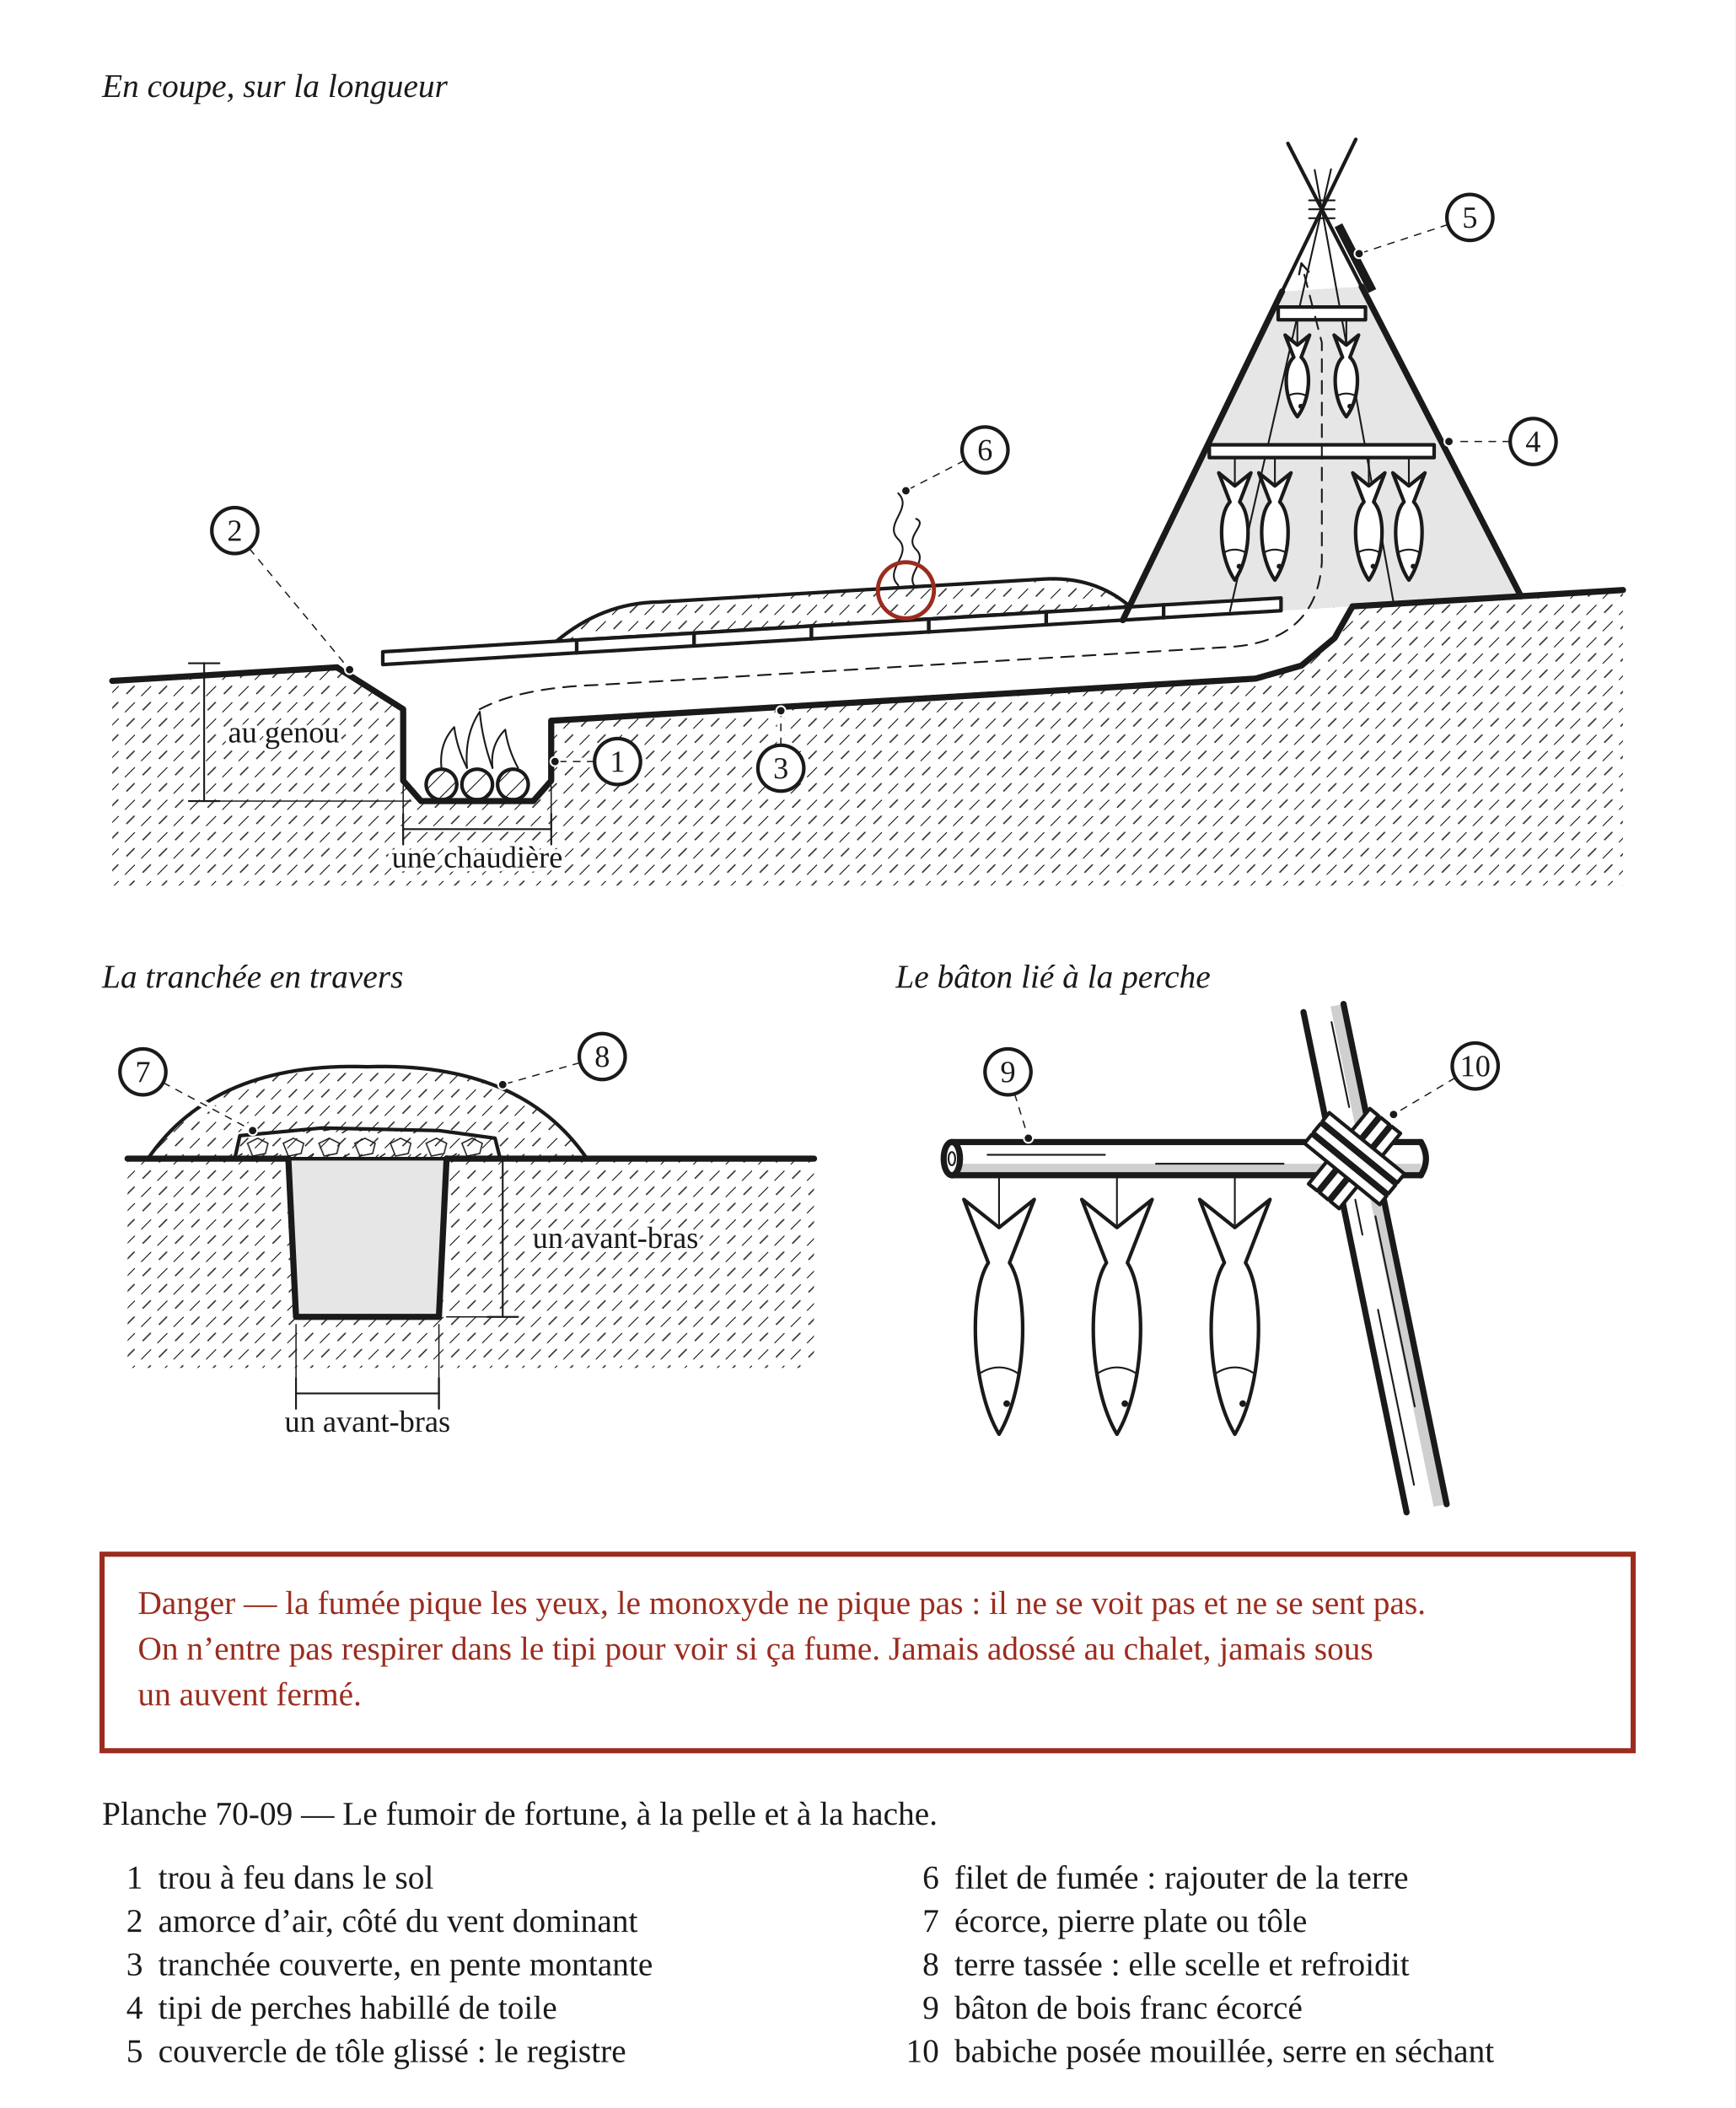
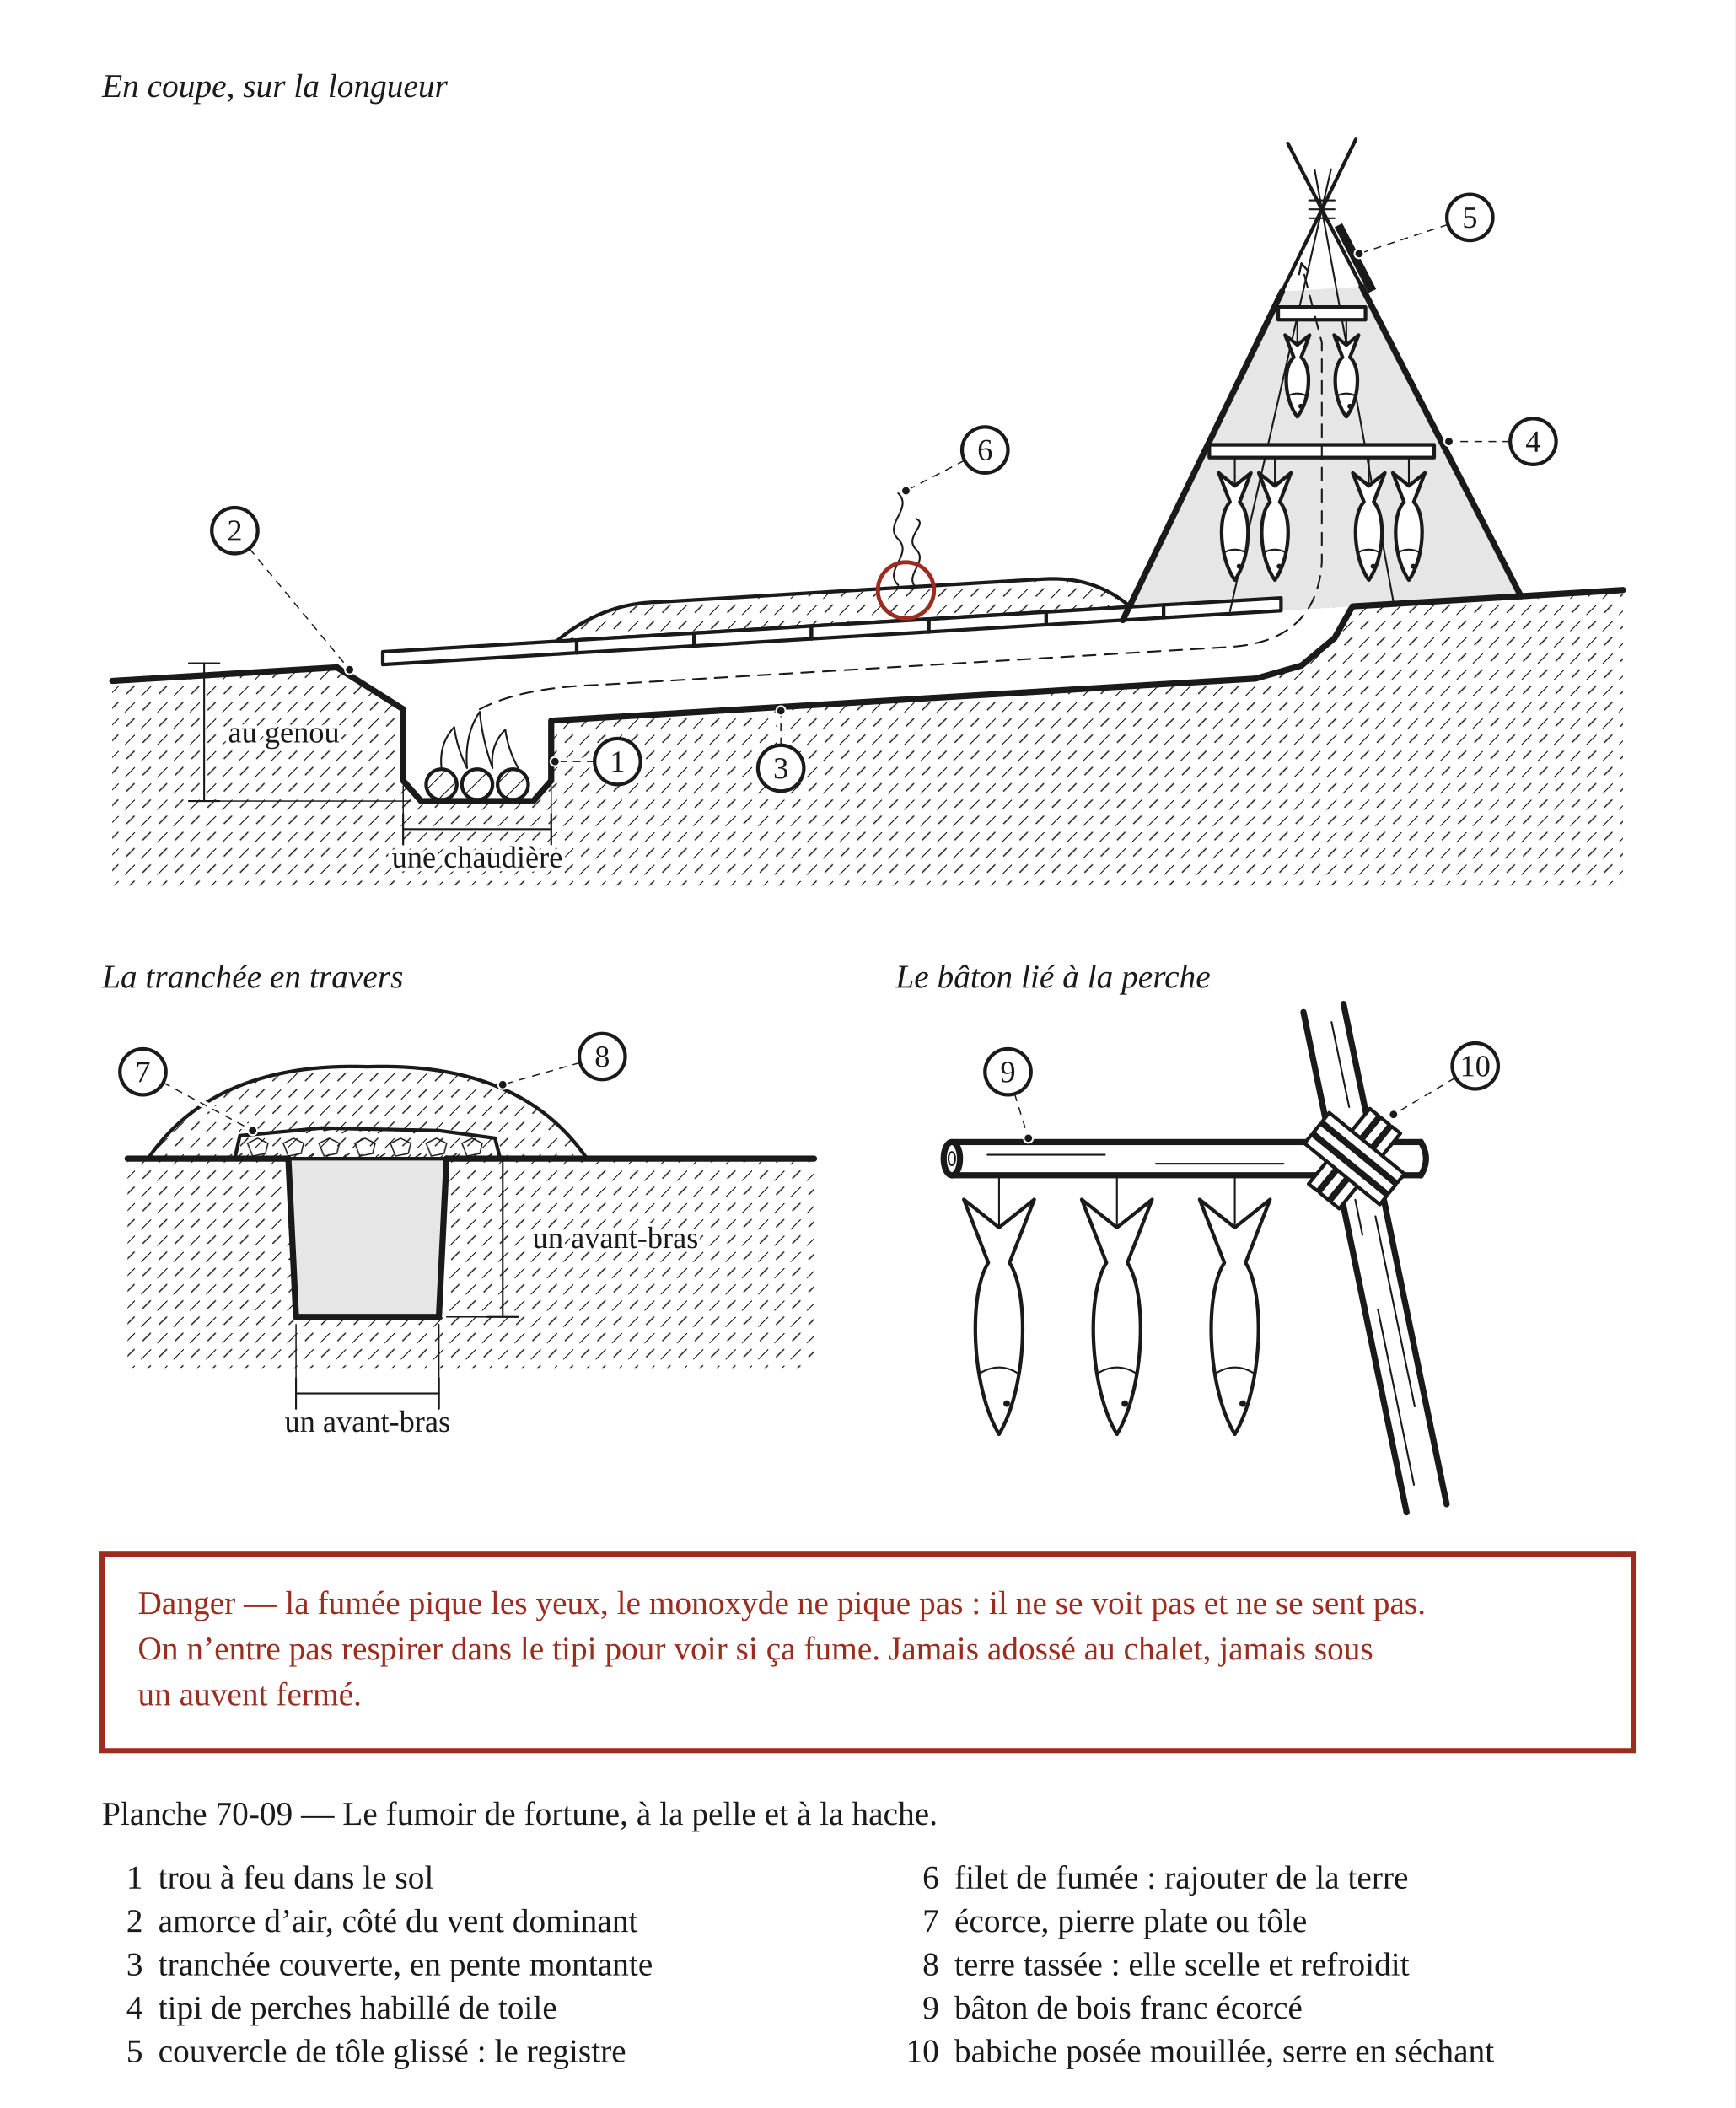
<svg xmlns="http://www.w3.org/2000/svg" width="680" height="826" viewBox="0 0 680 826" role="img">
  <defs>
    <pattern id="h-bois" width="6" height="6" patternUnits="userSpaceOnUse" patternTransform="rotate(45)">
      <line x1="0" y1="0" x2="0" y2="6" stroke="#1A1A1A" stroke-width="0.7" />
    </pattern>
    <pattern id="h-terre" width="9" height="9" patternUnits="userSpaceOnUse" patternTransform="rotate(45)">
      <line x1="0" y1="0" x2="0" y2="5.5" stroke="#1A1A1A" stroke-width="0.7" />
      <line x1="4.5" y1="4.5" x2="4.5" y2="9" stroke="#1A1A1A" stroke-width="0.5" />
    </pattern>
    <pattern id="h-pierre" width="14" height="10" patternUnits="userSpaceOnUse">
      <path d="M1 3 L5 1 L9 3 L8 7 L3 8 Z M10 9 L13 7" fill="none" stroke="#1A1A1A" stroke-width="0.5" />
    </pattern>
    <marker id="fl" viewBox="0 0 10 10" refX="9" refY="5" markerWidth="7" markerHeight="7" orient="auto-start-reverse">
      <path d="M1 1 L9 5 L1 9" fill="none" stroke="#1A1A1A" stroke-width="1.6" stroke-linecap="round" stroke-linejoin="round" />
    </marker>
  </defs>
  <rect x="0" y="0" width="680" height="826" fill="#FFFFFF" />
  <text x="40" y="38" font-family="Georgia, 'Times New Roman', serif" font-size="13" font-style="italic" fill="#1A1A1A">En coupe, sur la longueur</text>
  <g transform="translate(40 46)" data-vue="coupe">
    <path d="M4 220.8 L596 185.2 L596 301 L4 301 Z" fill="url(#h-terre)" stroke="none" />
    <path d="M92 215.5 L118 231.9 L118 259.9 L125 267.9 L169 267.9 L176 259.9 L176 236.4 L452 219.9 L470 214.8 L483 204 L490 191.6 Z" fill="#FFFFFF" stroke="none" />
    <path d="M92 215.5 L118 231.9 L118 259.9 L125 267.9 L169 267.9 L176 259.9 L176 236.4 L452 219.9 L470 214.8 L483 204 L490 191.6" fill="none" stroke="#1A1A1A" stroke-width="2.4" stroke-linejoin="round" stroke-linecap="round" />
    <path d="M400 197 L462.4 68.2 L493.6 66.3 L556 187.6 Z" fill="#E6E6E6" stroke="none" />
    <path d="M4 220.8 L92 215.5" fill="none" stroke="#1A1A1A" stroke-width="2.4" stroke-linejoin="round" stroke-linecap="round" />
    <path d="M490 191.6 L596 185.2" fill="none" stroke="#1A1A1A" stroke-width="2.4" stroke-linejoin="round" stroke-linecap="round" />
    <path d="M178.0 205.3 Q196.0 190.2 218.0 189.9 L369.0 180.9 Q389.0 179.7 403.0 191.8 Z" fill="url(#h-terre)" stroke="#1A1A1A" stroke-width="1.4" stroke-linejoin="round" />
    <path d="M110 209.4 L186 204.8 L186 209.8 L110 214.4 Z" fill="#FFFFFF" stroke="#1A1A1A" stroke-width="1.4" stroke-linejoin="round" stroke-linecap="round" />
    <path d="M186 204.8 L232 202.1 L232 207.1 L186 209.8 Z" fill="#FFFFFF" stroke="#1A1A1A" stroke-width="1.4" stroke-linejoin="round" stroke-linecap="round" />
    <path d="M232 202.1 L278 199.3 L278 204.3 L232 207.1 Z" fill="#FFFFFF" stroke="#1A1A1A" stroke-width="1.4" stroke-linejoin="round" stroke-linecap="round" />
    <path d="M278 199.3 L324 196.6 L324 201.6 L278 204.3 Z" fill="#FFFFFF" stroke="#1A1A1A" stroke-width="1.4" stroke-linejoin="round" stroke-linecap="round" />
    <path d="M324 196.6 L370 193.8 L370 198.8 L324 201.6 Z" fill="#FFFFFF" stroke="#1A1A1A" stroke-width="1.4" stroke-linejoin="round" stroke-linecap="round" />
    <path d="M370 193.8 L416 191 L416 196 L370 198.8 Z" fill="#FFFFFF" stroke="#1A1A1A" stroke-width="1.4" stroke-linejoin="round" stroke-linecap="round" />
    <path d="M416 191 L462 188.3 L462 193.3 L416 196 Z" fill="#FFFFFF" stroke="#1A1A1A" stroke-width="1.4" stroke-linejoin="round" stroke-linecap="round" />
    <circle cx="133" cy="261.4" r="6" fill="url(#h-bois)" stroke="#1A1A1A" stroke-width="1.4" stroke-linejoin="round" />
    <circle cx="147" cy="261.4" r="6" fill="url(#h-bois)" stroke="#1A1A1A" stroke-width="1.4" stroke-linejoin="round" />
    <circle cx="161" cy="261.4" r="6" fill="url(#h-bois)" stroke="#1A1A1A" stroke-width="1.4" stroke-linejoin="round" />
    <path d="M133.0 254.9 Q132.0 245.3 138.0 238.9 Q139.0 246.9 143.0 254.9" fill="none" stroke="#1A1A1A" stroke-width="0.7" stroke-linejoin="round" stroke-linecap="round" />
    <path d="M143.0 254.9 Q142.0 241.7 148.0 232.9 Q149.0 243.9 153.0 254.9" fill="none" stroke="#1A1A1A" stroke-width="0.7" stroke-linejoin="round" stroke-linecap="round" />
    <path d="M153.0 254.9 Q152.0 245.9 158.0 239.9 Q159.0 247.4 163.0 254.9" fill="none" stroke="#1A1A1A" stroke-width="0.7" stroke-linejoin="round" stroke-linecap="round" />
    <line x1="442" y1="193.5" x2="481.6" y2="20.3" fill="none" stroke="#1A1A1A" stroke-width="0.7" stroke-linejoin="round" stroke-linecap="round" />
    <line x1="506" y1="189.6" x2="475.2" y2="20.6" fill="none" stroke="#1A1A1A" stroke-width="0.7" stroke-linejoin="round" stroke-linecap="round" />
    <rect x="433.9" y="128.3" width="88.1" height="5" fill="#FFFFFF" stroke="#1A1A1A" stroke-width="1.4" stroke-linejoin="round" stroke-linecap="round" />
    <rect x="460.9" y="74.3" width="34.2" height="5" fill="#FFFFFF" stroke="#1A1A1A" stroke-width="1.4" stroke-linejoin="round" stroke-linecap="round" />
    <line x1="443.9" y1="133.3" x2="443.9" y2="147.7" fill="none" stroke="#1A1A1A" stroke-width="0.7" stroke-linejoin="round" stroke-linecap="round" />
    <path d="M437.6 139.3 L443.9 144.4 L450.2 139.3 L445.8 150.7 C450.9 156.1 449.9 172.9 443.9 181.3 C437.9 172.9 436.9 156.1 442.0 150.7 Z" fill="#FFFFFF" stroke="#1A1A1A" stroke-width="1.4" stroke-linejoin="round" stroke-linecap="round" />
    <path d="M439.8 170.4 Q443.9 168.3 448.0 170.4" fill="none" stroke="#1A1A1A" stroke-width="0.7" stroke-linejoin="round" stroke-linecap="round" />
    <circle cx="445.6" cy="175.9" r="1" fill="#1A1A1A" stroke="none" />
    <line x1="459.6" y1="133.3" x2="459.6" y2="147.7" fill="none" stroke="#1A1A1A" stroke-width="0.7" stroke-linejoin="round" stroke-linecap="round" />
    <path d="M453.3 139.3 L459.6 144.4 L465.9 139.3 L461.5 150.7 C466.6 156.1 465.6 172.9 459.6 181.3 C453.6 172.9 452.6 156.1 457.7 150.7 Z" fill="#FFFFFF" stroke="#1A1A1A" stroke-width="1.4" stroke-linejoin="round" stroke-linecap="round" />
    <path d="M455.5 170.4 Q459.6 168.3 463.7 170.4" fill="none" stroke="#1A1A1A" stroke-width="0.7" stroke-linejoin="round" stroke-linecap="round" />
    <circle cx="461.3" cy="175.9" r="1" fill="#1A1A1A" stroke="none" />
    <line x1="496.4" y1="133.3" x2="496.4" y2="147.7" fill="none" stroke="#1A1A1A" stroke-width="0.7" stroke-linejoin="round" stroke-linecap="round" />
    <path d="M490.1 139.3 L496.4 144.4 L502.7 139.3 L498.3 150.7 C503.4 156.1 502.4 172.9 496.4 181.3 C490.4 172.9 489.4 156.1 494.5 150.7 Z" fill="#FFFFFF" stroke="#1A1A1A" stroke-width="1.4" stroke-linejoin="round" stroke-linecap="round" />
    <path d="M492.3 170.4 Q496.4 168.3 500.5 170.4" fill="none" stroke="#1A1A1A" stroke-width="0.7" stroke-linejoin="round" stroke-linecap="round" />
    <circle cx="498.1" cy="175.9" r="1" fill="#1A1A1A" stroke="none" />
    <line x1="512.1" y1="133.3" x2="512.1" y2="147.7" fill="none" stroke="#1A1A1A" stroke-width="0.7" stroke-linejoin="round" stroke-linecap="round" />
    <path d="M505.8 139.3 L512.1 144.4 L518.4 139.3 L514.0 150.7 C519.1 156.1 518.1 172.9 512.1 181.3 C506.1 172.9 505.1 156.1 510.2 150.7 Z" fill="#FFFFFF" stroke="#1A1A1A" stroke-width="1.4" stroke-linejoin="round" stroke-linecap="round" />
    <path d="M508.0 170.4 Q512.1 168.3 516.2 170.4" fill="none" stroke="#1A1A1A" stroke-width="0.7" stroke-linejoin="round" stroke-linecap="round" />
    <circle cx="513.8" cy="175.9" r="1" fill="#1A1A1A" stroke="none" />
    <line x1="468.4" y1="79.3" x2="468.4" y2="91.7" fill="none" stroke="#1A1A1A" stroke-width="0.7" stroke-linejoin="round" stroke-linecap="round" />
    <path d="M463.6 85.3 L468.4 89.2 L473.2 85.3 L469.9 94.0 C474.4 98.1 473.4 110.9 468.4 117.3 C463.4 110.9 462.4 98.1 467.0 94.0 Z" fill="#FFFFFF" stroke="#1A1A1A" stroke-width="1.4" stroke-linejoin="round" stroke-linecap="round" />
    <path d="M465.0 109.0 Q468.4 107.4 471.8 109.0" fill="none" stroke="#1A1A1A" stroke-width="0.7" stroke-linejoin="round" stroke-linecap="round" />
    <circle cx="469.8" cy="113.2" r="1" fill="#1A1A1A" stroke="none" />
    <line x1="487.6" y1="79.3" x2="487.6" y2="91.7" fill="none" stroke="#1A1A1A" stroke-width="0.7" stroke-linejoin="round" stroke-linecap="round" />
    <path d="M482.8 85.3 L487.6 89.2 L492.4 85.3 L489.0 94.0 C493.6 98.1 492.6 110.9 487.6 117.3 C482.6 110.9 481.6 98.1 486.1 94.0 Z" fill="#FFFFFF" stroke="#1A1A1A" stroke-width="1.4" stroke-linejoin="round" stroke-linecap="round" />
    <path d="M484.2 109.0 Q487.6 107.4 491.0 109.0" fill="none" stroke="#1A1A1A" stroke-width="0.7" stroke-linejoin="round" stroke-linecap="round" />
    <circle cx="489" cy="113.2" r="1" fill="#1A1A1A" stroke="none" />
    <path d="M148.0 231.9 Q164.0 223.4 194.0 222.4 L442.0 207.5 Q476.0 205.3 478.0 174.3 L478.0 88.3 L470.0 57.2" fill="none" stroke="#1A1A1A" stroke-width="0.7" stroke-linejoin="round" stroke-linecap="round" stroke-dasharray="5 3.5" marker-end="url(#fl)" />
    <path d="M400 197 L462.4 68.2" fill="none" stroke="#1A1A1A" stroke-width="2.4" stroke-linejoin="round" stroke-linecap="round" />
    <path d="M556 187.6 L493.6 66.3" fill="none" stroke="#1A1A1A" stroke-width="2.4" stroke-linejoin="round" stroke-linecap="round" />
    <path d="M400 197 L491.3 8.6" fill="none" stroke="#1A1A1A" stroke-width="1.4" stroke-linejoin="round" stroke-linecap="round" />
    <path d="M556 187.6 L464.7 10.2" fill="none" stroke="#1A1A1A" stroke-width="1.4" stroke-linejoin="round" stroke-linecap="round" />
    <line x1="473" y1="32.5" x2="483" y2="32.5" fill="none" stroke="#1A1A1A" stroke-width="0.7" stroke-linejoin="round" stroke-linecap="round" />
    <line x1="473" y1="36" x2="483" y2="36" fill="none" stroke="#1A1A1A" stroke-width="0.7" stroke-linejoin="round" stroke-linecap="round" />
    <line x1="473" y1="39.5" x2="483" y2="39.5" fill="none" stroke="#1A1A1A" stroke-width="0.7" stroke-linejoin="round" stroke-linecap="round" />
    <path d="M496.2 68.8 L483 43 L486 41.5 L499.3 67.3 Z" fill="#1A1A1A" stroke="none" />
    <path d="M312.0 183.3 c-6 -6 6 -12 0 -18 c-6 -6 6 -12 0 -18" fill="none" stroke="#1A1A1A" stroke-width="0.7" stroke-linejoin="round" stroke-linecap="round" />
    <path d="M319.0 184.3 c-5 -5 5 -10 0 -15 c-5 -5 5 -10 0 -12" fill="none" stroke="#1A1A1A" stroke-width="0.7" stroke-linejoin="round" stroke-linecap="round" />
    <circle cx="315" cy="185.3" r="11" fill="none" stroke="#9B2C1E" stroke-width="1.6" />
    <line x1="118" y1="278.9" x2="176" y2="278.9" fill="none" stroke="#1A1A1A" stroke-width="0.7" stroke-linejoin="round" stroke-linecap="round" />
    <line x1="118" y1="272.9" x2="118" y2="284.9" fill="none" stroke="#1A1A1A" stroke-width="0.7" stroke-linejoin="round" stroke-linecap="round" />
    <line x1="176" y1="272.9" x2="176" y2="284.9" fill="none" stroke="#1A1A1A" stroke-width="0.7" stroke-linejoin="round" stroke-linecap="round" />
    <text x="147" y="293.9" text-anchor="middle" font-family="Georgia, 'Times New Roman', serif" font-size="12" fill="#1A1A1A" stroke="#FFFFFF" stroke-width="3" stroke-linejoin="round" paint-order="stroke">une chaudière</text>
    <line x1="118" y1="261.9" x2="118" y2="284.9" fill="none" stroke="#1A1A1A" stroke-width="0.5" stroke-linejoin="round" stroke-linecap="round" />
    <line x1="176" y1="261.9" x2="176" y2="284.9" fill="none" stroke="#1A1A1A" stroke-width="0.5" stroke-linejoin="round" stroke-linecap="round" />
    <line x1="40" y1="213.9" x2="40" y2="267.9" fill="none" stroke="#1A1A1A" stroke-width="0.7" stroke-linejoin="round" stroke-linecap="round" />
    <line x1="34" y1="213.9" x2="46" y2="213.9" fill="none" stroke="#1A1A1A" stroke-width="0.7" stroke-linejoin="round" stroke-linecap="round" />
    <line x1="34" y1="267.9" x2="46" y2="267.9" fill="none" stroke="#1A1A1A" stroke-width="0.7" stroke-linejoin="round" stroke-linecap="round" />
    <text x="71.2" y="244.9" text-anchor="middle" font-family="Georgia, 'Times New Roman', serif" font-size="12" fill="#1A1A1A" stroke="#FFFFFF" stroke-width="3" stroke-linejoin="round" paint-order="stroke">au genou</text>
    <line x1="34" y1="267.9" x2="121" y2="267.9" fill="none" stroke="#1A1A1A" stroke-width="0.5" stroke-linejoin="round" stroke-linecap="round" />
  </g>
  <text x="40" y="387" font-family="Georgia, 'Times New Roman', serif" font-size="13" font-style="italic" fill="#1A1A1A">La tranchée en travers</text>
  <g transform="translate(40 395)" data-vue="travers">
    <rect x="10" y="59" width="269" height="82" fill="url(#h-terre)" stroke="none" />
    <path d="M73 59 L76 121 L132 121 L135 59 Z" fill="#E6E6E6" stroke="none" />
    <path d="M73 59 L76 121 L132 121 L135 59" fill="none" stroke="#1A1A1A" stroke-width="2.4" stroke-linejoin="round" stroke-linecap="round" />
    <line x1="10" y1="59" x2="73" y2="59" fill="none" stroke="#1A1A1A" stroke-width="2.4" stroke-linejoin="round" stroke-linecap="round" />
    <line x1="135" y1="59" x2="279" y2="59" fill="none" stroke="#1A1A1A" stroke-width="2.4" stroke-linejoin="round" stroke-linecap="round" />
    <path d="M18.0 59.0 Q44.0 21.0 104.0 23.0 Q164.0 21.0 190.0 59.0 Z" fill="url(#h-terre)" stroke="#1A1A1A" stroke-width="1.4" stroke-linejoin="round" />
    <path d="M52 59 L54 50 L86 47 L132 48 L154 51 L156 59 Z" fill="url(#h-pierre)" stroke="#1A1A1A" stroke-width="1.4" stroke-linejoin="round" />
    <line x1="76" y1="124" x2="76" y2="157" fill="none" stroke="#1A1A1A" stroke-width="0.5" stroke-linejoin="round" stroke-linecap="round" />
    <line x1="132" y1="124" x2="132" y2="157" fill="none" stroke="#1A1A1A" stroke-width="0.5" stroke-linejoin="round" stroke-linecap="round" />
    <line x1="76" y1="151" x2="132" y2="151" fill="none" stroke="#1A1A1A" stroke-width="0.7" stroke-linejoin="round" stroke-linecap="round" />
    <line x1="76" y1="145" x2="76" y2="157" fill="none" stroke="#1A1A1A" stroke-width="0.7" stroke-linejoin="round" stroke-linecap="round" />
    <line x1="132" y1="145" x2="132" y2="157" fill="none" stroke="#1A1A1A" stroke-width="0.7" stroke-linejoin="round" stroke-linecap="round" />
    <text x="104" y="166" text-anchor="middle" font-family="Georgia, 'Times New Roman', serif" font-size="12" fill="#1A1A1A" stroke="#FFFFFF" stroke-width="3" stroke-linejoin="round" paint-order="stroke">un avant-bras</text>
    <line x1="135" y1="121" x2="163" y2="121" fill="none" stroke="#1A1A1A" stroke-width="0.5" stroke-linejoin="round" stroke-linecap="round" />
    <line x1="157" y1="59" x2="157" y2="121" fill="none" stroke="#1A1A1A" stroke-width="0.7" stroke-linejoin="round" stroke-linecap="round" />
    <line x1="151" y1="59" x2="163" y2="59" fill="none" stroke="#1A1A1A" stroke-width="0.7" stroke-linejoin="round" stroke-linecap="round" />
    <line x1="151" y1="121" x2="163" y2="121" fill="none" stroke="#1A1A1A" stroke-width="0.7" stroke-linejoin="round" stroke-linecap="round" />
    <text x="201.2" y="94" text-anchor="middle" font-family="Georgia, 'Times New Roman', serif" font-size="12" fill="#1A1A1A" stroke="#FFFFFF" stroke-width="3" stroke-linejoin="round" paint-order="stroke">un avant-bras</text>
  </g>
  <text x="351" y="387" font-family="Georgia, 'Times New Roman', serif" font-size="13" font-style="italic" fill="#1A1A1A">Le bâton lié à la perche</text>
  <g transform="translate(351 395)" data-vue="lien">
    <path d="M200.2 197.6 L159.8 1.6 L175.5 -1.6 L215.9 194.4 Z" fill="#FFFFFF" stroke="none" />
-     <path d="M210.8 195.4 L170.4 -0.6 L175.5 -1.6 L215.9 194.4 Z" fill="#CFCFCF" stroke="none" />
    <path d="M200.2 197.6 L159.8 1.6" fill="none" stroke="#1A1A1A" stroke-width="2.4" stroke-linejoin="round" stroke-linecap="round" />
    <path d="M215.9 194.4 L175.5 -1.6" fill="none" stroke="#1A1A1A" stroke-width="2.4" stroke-linejoin="round" stroke-linecap="round" />
    <path d="M203.1 186.8 L189 118.2" fill="none" stroke="#1A1A1A" stroke-width="0.7" stroke-linejoin="round" stroke-linecap="round" />
    <path d="M182.9 88.8 L180.1 75.1" fill="none" stroke="#1A1A1A" stroke-width="0.7" stroke-linejoin="round" stroke-linecap="round" />
    <path d="M203.4 156.1 L188 81.6" fill="none" stroke="#1A1A1A" stroke-width="0.7" stroke-linejoin="round" stroke-linecap="round" />
    <path d="M177.7 38.8 L170.8 5.5" fill="none" stroke="#1A1A1A" stroke-width="0.7" stroke-linejoin="round" stroke-linecap="round" />
    <line x1="40.5" y1="65.5" x2="40.5" y2="93.4" fill="none" stroke="#1A1A1A" stroke-width="0.7" stroke-linejoin="round" stroke-linecap="round" />
    <path d="M26.7 75.0 L40.5 86.0 L54.3 75.0 L44.6 99.8 C52.5 111.8 51.5 148.6 40.5 167.0 C29.5 148.6 28.5 111.8 36.3 99.8 Z" fill="#FFFFFF" stroke="#1A1A1A" stroke-width="1.4" stroke-linejoin="round" stroke-linecap="round" />
    <path d="M33.0 143.1 Q40.5 138.5 47.9 143.1" fill="none" stroke="#1A1A1A" stroke-width="0.7" stroke-linejoin="round" stroke-linecap="round" />
    <circle cx="43.5" cy="155" r="1.3" fill="#1A1A1A" stroke="none" />
    <line x1="86.7" y1="65.5" x2="86.7" y2="93.4" fill="none" stroke="#1A1A1A" stroke-width="0.7" stroke-linejoin="round" stroke-linecap="round" />
    <path d="M72.9 75.0 L86.7 86.0 L100.5 75.0 L90.8 99.8 C98.7 111.8 97.7 148.6 86.7 167.0 C75.7 148.6 74.7 111.8 82.6 99.8 Z" fill="#FFFFFF" stroke="#1A1A1A" stroke-width="1.4" stroke-linejoin="round" stroke-linecap="round" />
    <path d="M79.2 143.1 Q86.7 138.5 94.2 143.1" fill="none" stroke="#1A1A1A" stroke-width="0.7" stroke-linejoin="round" stroke-linecap="round" />
    <circle cx="89.8" cy="155" r="1.3" fill="#1A1A1A" stroke="none" />
    <line x1="132.9" y1="65.5" x2="132.9" y2="93.4" fill="none" stroke="#1A1A1A" stroke-width="0.7" stroke-linejoin="round" stroke-linecap="round" />
    <path d="M119.1 75.0 L132.9 86.0 L146.7 75.0 L137.1 99.8 C144.9 111.8 143.9 148.6 132.9 167.0 C121.9 148.6 120.9 111.8 128.8 99.8 Z" fill="#FFFFFF" stroke="#1A1A1A" stroke-width="1.4" stroke-linejoin="round" stroke-linecap="round" />
    <path d="M125.5 143.1 Q132.9 138.5 140.4 143.1" fill="none" stroke="#1A1A1A" stroke-width="0.7" stroke-linejoin="round" stroke-linecap="round" />
    <circle cx="136" cy="155" r="1.3" fill="#1A1A1A" stroke="none" />
    <rect x="22" y="52.5" width="183.8" height="13" fill="#FFFFFF" stroke="none" />
-     <rect x="22" y="61" width="183.8" height="4.6" fill="#CFCFCF" stroke="none" />
    <line x1="22" y1="52.5" x2="205.8" y2="52.5" fill="none" stroke="#1A1A1A" stroke-width="2.4" stroke-linejoin="round" stroke-linecap="round" />
    <line x1="22" y1="65.5" x2="205.8" y2="65.5" fill="none" stroke="#1A1A1A" stroke-width="2.4" stroke-linejoin="round" stroke-linecap="round" />
    <ellipse cx="22" cy="59" rx="3.2" ry="6.5" fill="#FFFFFF" stroke="#1A1A1A" stroke-width="2.4" stroke-linejoin="round" stroke-linecap="round" />
    <ellipse cx="22" cy="59" rx="1.3" ry="2.6" fill="none" stroke="#1A1A1A" stroke-width="0.7" stroke-linejoin="round" stroke-linecap="round" />
    <path d="M205.8 52.5 Q209.8 59.0 205.8 65.5" fill="none" stroke="#1A1A1A" stroke-width="2.4" stroke-linejoin="round" stroke-linecap="round" />
    <line x1="36" y1="57.5" x2="82" y2="57.5" fill="none" stroke="#1A1A1A" stroke-width="0.7" stroke-linejoin="round" stroke-linecap="round" />
    <line x1="102" y1="61" x2="152" y2="61" fill="none" stroke="#1A1A1A" stroke-width="0.7" stroke-linejoin="round" stroke-linecap="round" />
    <path d="M165.2 71.6 L189.2 42.2 L185.8 39.4 L161.8 68.9 Z" fill="#FFFFFF" stroke="#1A1A1A" stroke-width="1.4" stroke-linejoin="round" stroke-linecap="round" />
    <path d="M169.5 75.1 L193.5 45.7 L190.1 42.9 L166.1 72.3 Z" fill="#FFFFFF" stroke="#1A1A1A" stroke-width="1.4" stroke-linejoin="round" stroke-linecap="round" />
    <path d="M173.8 78.6 L197.8 49.1 L194.4 46.4 L170.4 75.8 Z" fill="#FFFFFF" stroke="#1A1A1A" stroke-width="1.4" stroke-linejoin="round" stroke-linecap="round" />
    <path d="M192.4 73.6 L163 49.6 L160.2 53 L189.7 77 Z" fill="#FFFFFF" stroke="#1A1A1A" stroke-width="1.4" stroke-linejoin="round" stroke-linecap="round" />
    <path d="M195.9 69.3 L166.5 45.3 L163.7 48.7 L193.1 72.7 Z" fill="#FFFFFF" stroke="#1A1A1A" stroke-width="1.4" stroke-linejoin="round" stroke-linecap="round" />
    <path d="M199.4 65 L169.9 41 L167.2 44.4 L196.6 68.4 Z" fill="#FFFFFF" stroke="#1A1A1A" stroke-width="1.4" stroke-linejoin="round" stroke-linecap="round" />
  </g>
  <line x1="233" y1="298.4" x2="217.5" y2="298.4" fill="none" stroke="#FFFFFF" stroke-width="3" stroke-linecap="round" />
  <line x1="233" y1="298.4" x2="217.5" y2="298.4" fill="none" stroke="#1A1A1A" stroke-width="0.5" stroke-dasharray="3 2.5" />
  <circle cx="217.5" cy="298.4" r="1.8" fill="#1A1A1A" stroke="#FFFFFF" stroke-width="0.7" />
  <circle cx="242" cy="298.4" r="9" fill="#FFFFFF" stroke="#1A1A1A" stroke-width="1.4" data-vue="coupe" />
  <text x="242" y="302.4" text-anchor="middle" font-family="Georgia, 'Times New Roman', serif" font-size="12" fill="#1A1A1A">1</text>
  <line x1="97.7" y1="214.9" x2="137" y2="262.4" fill="none" stroke="#FFFFFF" stroke-width="3" stroke-linecap="round" />
  <line x1="97.7" y1="214.9" x2="137" y2="262.4" fill="none" stroke="#1A1A1A" stroke-width="0.5" stroke-dasharray="3 2.5" />
  <circle cx="137" cy="262.4" r="1.8" fill="#1A1A1A" stroke="#FFFFFF" stroke-width="0.7" />
  <circle cx="92" cy="207.9" r="9" fill="#FFFFFF" stroke="#1A1A1A" stroke-width="1.4" data-vue="coupe" />
  <text x="92" y="211.9" text-anchor="middle" font-family="Georgia, 'Times New Roman', serif" font-size="12" fill="#1A1A1A">2</text>
  <line x1="306" y1="292" x2="306" y2="278.5" fill="none" stroke="#FFFFFF" stroke-width="3" stroke-linecap="round" />
  <line x1="306" y1="292" x2="306" y2="278.5" fill="none" stroke="#1A1A1A" stroke-width="0.5" stroke-dasharray="3 2.5" />
  <circle cx="306" cy="278.5" r="1.8" fill="#1A1A1A" stroke="#FFFFFF" stroke-width="0.7" />
  <circle cx="306" cy="301" r="9" fill="#FFFFFF" stroke="#1A1A1A" stroke-width="1.4" data-vue="coupe" />
  <text x="306" y="305" text-anchor="middle" font-family="Georgia, 'Times New Roman', serif" font-size="12" fill="#1A1A1A">3</text>
  <line x1="591.8" y1="173" x2="567.8" y2="173" fill="none" stroke="#FFFFFF" stroke-width="3" stroke-linecap="round" />
  <line x1="591.8" y1="173" x2="567.8" y2="173" fill="none" stroke="#1A1A1A" stroke-width="0.5" stroke-dasharray="3 2.5" />
  <circle cx="567.8" cy="173" r="1.8" fill="#1A1A1A" stroke="#FFFFFF" stroke-width="0.7" />
  <circle cx="600.8" cy="173" r="9" fill="#FFFFFF" stroke="#1A1A1A" stroke-width="1.4" data-vue="coupe" />
  <text x="600.8" y="177" text-anchor="middle" font-family="Georgia, 'Times New Roman', serif" font-size="12" fill="#1A1A1A">4</text>
  <line x1="567.4" y1="88" x2="532.6" y2="99.4" fill="none" stroke="#FFFFFF" stroke-width="3" stroke-linecap="round" />
  <line x1="567.4" y1="88" x2="532.6" y2="99.4" fill="none" stroke="#1A1A1A" stroke-width="0.5" stroke-dasharray="3 2.5" />
  <circle cx="532.6" cy="99.4" r="1.8" fill="#1A1A1A" stroke="#FFFFFF" stroke-width="0.7" />
  <circle cx="576" cy="85.2" r="9" fill="#FFFFFF" stroke="#1A1A1A" stroke-width="1.4" data-vue="coupe" />
  <text x="576" y="89.2" text-anchor="middle" font-family="Georgia, 'Times New Roman', serif" font-size="12" fill="#1A1A1A">5</text>
  <line x1="378" y1="180.4" x2="355" y2="192.3" fill="none" stroke="#FFFFFF" stroke-width="3" stroke-linecap="round" />
  <line x1="378" y1="180.4" x2="355" y2="192.3" fill="none" stroke="#1A1A1A" stroke-width="0.5" stroke-dasharray="3 2.5" />
  <circle cx="355" cy="192.3" r="1.8" fill="#1A1A1A" stroke="#FFFFFF" stroke-width="0.7" />
  <circle cx="386" cy="176.3" r="9" fill="#FFFFFF" stroke="#1A1A1A" stroke-width="1.4" data-vue="coupe" />
  <text x="386" y="180.3" text-anchor="middle" font-family="Georgia, 'Times New Roman', serif" font-size="12" fill="#1A1A1A">6</text>
  <line x1="63.9" y1="424.2" x2="99" y2="443" fill="none" stroke="#FFFFFF" stroke-width="3" stroke-linecap="round" />
  <line x1="63.9" y1="424.2" x2="99" y2="443" fill="none" stroke="#1A1A1A" stroke-width="0.5" stroke-dasharray="3 2.5" />
  <circle cx="99" cy="443" r="1.8" fill="#1A1A1A" stroke="#FFFFFF" stroke-width="0.7" />
  <circle cx="56" cy="420" r="9" fill="#FFFFFF" stroke="#1A1A1A" stroke-width="1.4" data-vue="travers" />
  <text x="56" y="424" text-anchor="middle" font-family="Georgia, 'Times New Roman', serif" font-size="12" fill="#1A1A1A">7</text>
  <line x1="227.3" y1="416.4" x2="197" y2="425" fill="none" stroke="#FFFFFF" stroke-width="3" stroke-linecap="round" />
  <line x1="227.3" y1="416.4" x2="197" y2="425" fill="none" stroke="#1A1A1A" stroke-width="0.5" stroke-dasharray="3 2.5" />
  <circle cx="197" cy="425" r="1.8" fill="#1A1A1A" stroke="#FFFFFF" stroke-width="0.7" />
  <circle cx="236" cy="414" r="9" fill="#FFFFFF" stroke="#1A1A1A" stroke-width="1.4" data-vue="travers" />
  <text x="236" y="418" text-anchor="middle" font-family="Georgia, 'Times New Roman', serif" font-size="12" fill="#1A1A1A">8</text>
  <line x1="397.6" y1="428.6" x2="403" y2="446" fill="none" stroke="#FFFFFF" stroke-width="3" stroke-linecap="round" />
  <line x1="397.6" y1="428.6" x2="403" y2="446" fill="none" stroke="#1A1A1A" stroke-width="0.5" stroke-dasharray="3 2.5" />
  <circle cx="403" cy="446" r="1.8" fill="#1A1A1A" stroke="#FFFFFF" stroke-width="0.7" />
  <circle cx="395" cy="420" r="9" fill="#FFFFFF" stroke="#1A1A1A" stroke-width="1.4" data-vue="lien" />
  <text x="395" y="424" text-anchor="middle" font-family="Georgia, 'Times New Roman', serif" font-size="12" fill="#1A1A1A">9</text>
  <line x1="570.3" y1="422.3" x2="546.1" y2="436.7" fill="none" stroke="#FFFFFF" stroke-width="3" stroke-linecap="round" />
  <line x1="570.3" y1="422.3" x2="546.1" y2="436.7" fill="none" stroke="#1A1A1A" stroke-width="0.5" stroke-dasharray="3 2.5" />
  <circle cx="546.1" cy="436.7" r="1.8" fill="#1A1A1A" stroke="#FFFFFF" stroke-width="0.7" />
  <circle cx="578.1" cy="417.7" r="9" fill="#FFFFFF" stroke="#1A1A1A" stroke-width="1.4" data-vue="lien" />
  <text x="578.1" y="421.7" text-anchor="middle" font-family="Georgia, 'Times New Roman', serif" font-size="12" fill="#1A1A1A">10</text>
  <rect x="40" y="609" width="600" height="77" fill="none" stroke="#9B2C1E" stroke-width="2" />
  <text x="54" y="632.4" font-family="Georgia, 'Times New Roman', serif" font-size="13" fill="#9B2C1E">Danger — la fumée pique les yeux, le monoxyde ne pique pas : il ne se voit pas et ne se sent pas.</text>
  <text x="54" y="650.3" font-family="Georgia, 'Times New Roman', serif" font-size="13" fill="#9B2C1E">On n’entre pas respirer dans le tipi pour voir si ça fume. Jamais adossé au chalet, jamais sous</text>
  <text x="54" y="668.2" font-family="Georgia, 'Times New Roman', serif" font-size="13" fill="#9B2C1E">un auvent fermé.</text>
  <text x="40" y="715" font-family="Georgia, 'Times New Roman', serif" font-size="13" fill="#1A1A1A">Planche 70-09 — Le fumoir de fortune, à la pelle et à la hache.</text>
  <text x="56" y="740" text-anchor="end" font-family="Georgia, 'Times New Roman', serif" font-size="13" fill="#1A1A1A">1</text>
  <text x="62" y="740" font-family="Georgia, 'Times New Roman', serif" font-size="13" fill="#1A1A1A">trou à feu dans le sol</text>
  <text x="56" y="757" text-anchor="end" font-family="Georgia, 'Times New Roman', serif" font-size="13" fill="#1A1A1A">2</text>
  <text x="62" y="757" font-family="Georgia, 'Times New Roman', serif" font-size="13" fill="#1A1A1A">amorce d’air, côté du vent dominant</text>
  <text x="56" y="774" text-anchor="end" font-family="Georgia, 'Times New Roman', serif" font-size="13" fill="#1A1A1A">3</text>
  <text x="62" y="774" font-family="Georgia, 'Times New Roman', serif" font-size="13" fill="#1A1A1A">tranchée couverte, en pente montante</text>
  <text x="56" y="791" text-anchor="end" font-family="Georgia, 'Times New Roman', serif" font-size="13" fill="#1A1A1A">4</text>
  <text x="62" y="791" font-family="Georgia, 'Times New Roman', serif" font-size="13" fill="#1A1A1A">tipi de perches habillé de toile</text>
  <text x="56" y="808" text-anchor="end" font-family="Georgia, 'Times New Roman', serif" font-size="13" fill="#1A1A1A">5</text>
  <text x="62" y="808" font-family="Georgia, 'Times New Roman', serif" font-size="13" fill="#1A1A1A">couvercle de tôle glissé : le registre</text>
  <text x="368" y="740" text-anchor="end" font-family="Georgia, 'Times New Roman', serif" font-size="13" fill="#1A1A1A">6</text>
  <text x="374" y="740" font-family="Georgia, 'Times New Roman', serif" font-size="13" fill="#1A1A1A">filet de fumée : rajouter de la terre</text>
  <text x="368" y="757" text-anchor="end" font-family="Georgia, 'Times New Roman', serif" font-size="13" fill="#1A1A1A">7</text>
  <text x="374" y="757" font-family="Georgia, 'Times New Roman', serif" font-size="13" fill="#1A1A1A">écorce, pierre plate ou tôle</text>
  <text x="368" y="774" text-anchor="end" font-family="Georgia, 'Times New Roman', serif" font-size="13" fill="#1A1A1A">8</text>
  <text x="374" y="774" font-family="Georgia, 'Times New Roman', serif" font-size="13" fill="#1A1A1A">terre tassée : elle scelle et refroidit</text>
  <text x="368" y="791" text-anchor="end" font-family="Georgia, 'Times New Roman', serif" font-size="13" fill="#1A1A1A">9</text>
  <text x="374" y="791" font-family="Georgia, 'Times New Roman', serif" font-size="13" fill="#1A1A1A">bâton de bois franc écorcé</text>
  <text x="368" y="808" text-anchor="end" font-family="Georgia, 'Times New Roman', serif" font-size="13" fill="#1A1A1A">10</text>
  <text x="374" y="808" font-family="Georgia, 'Times New Roman', serif" font-size="13" fill="#1A1A1A">babiche posée mouillée, serre en séchant</text>
</svg>
